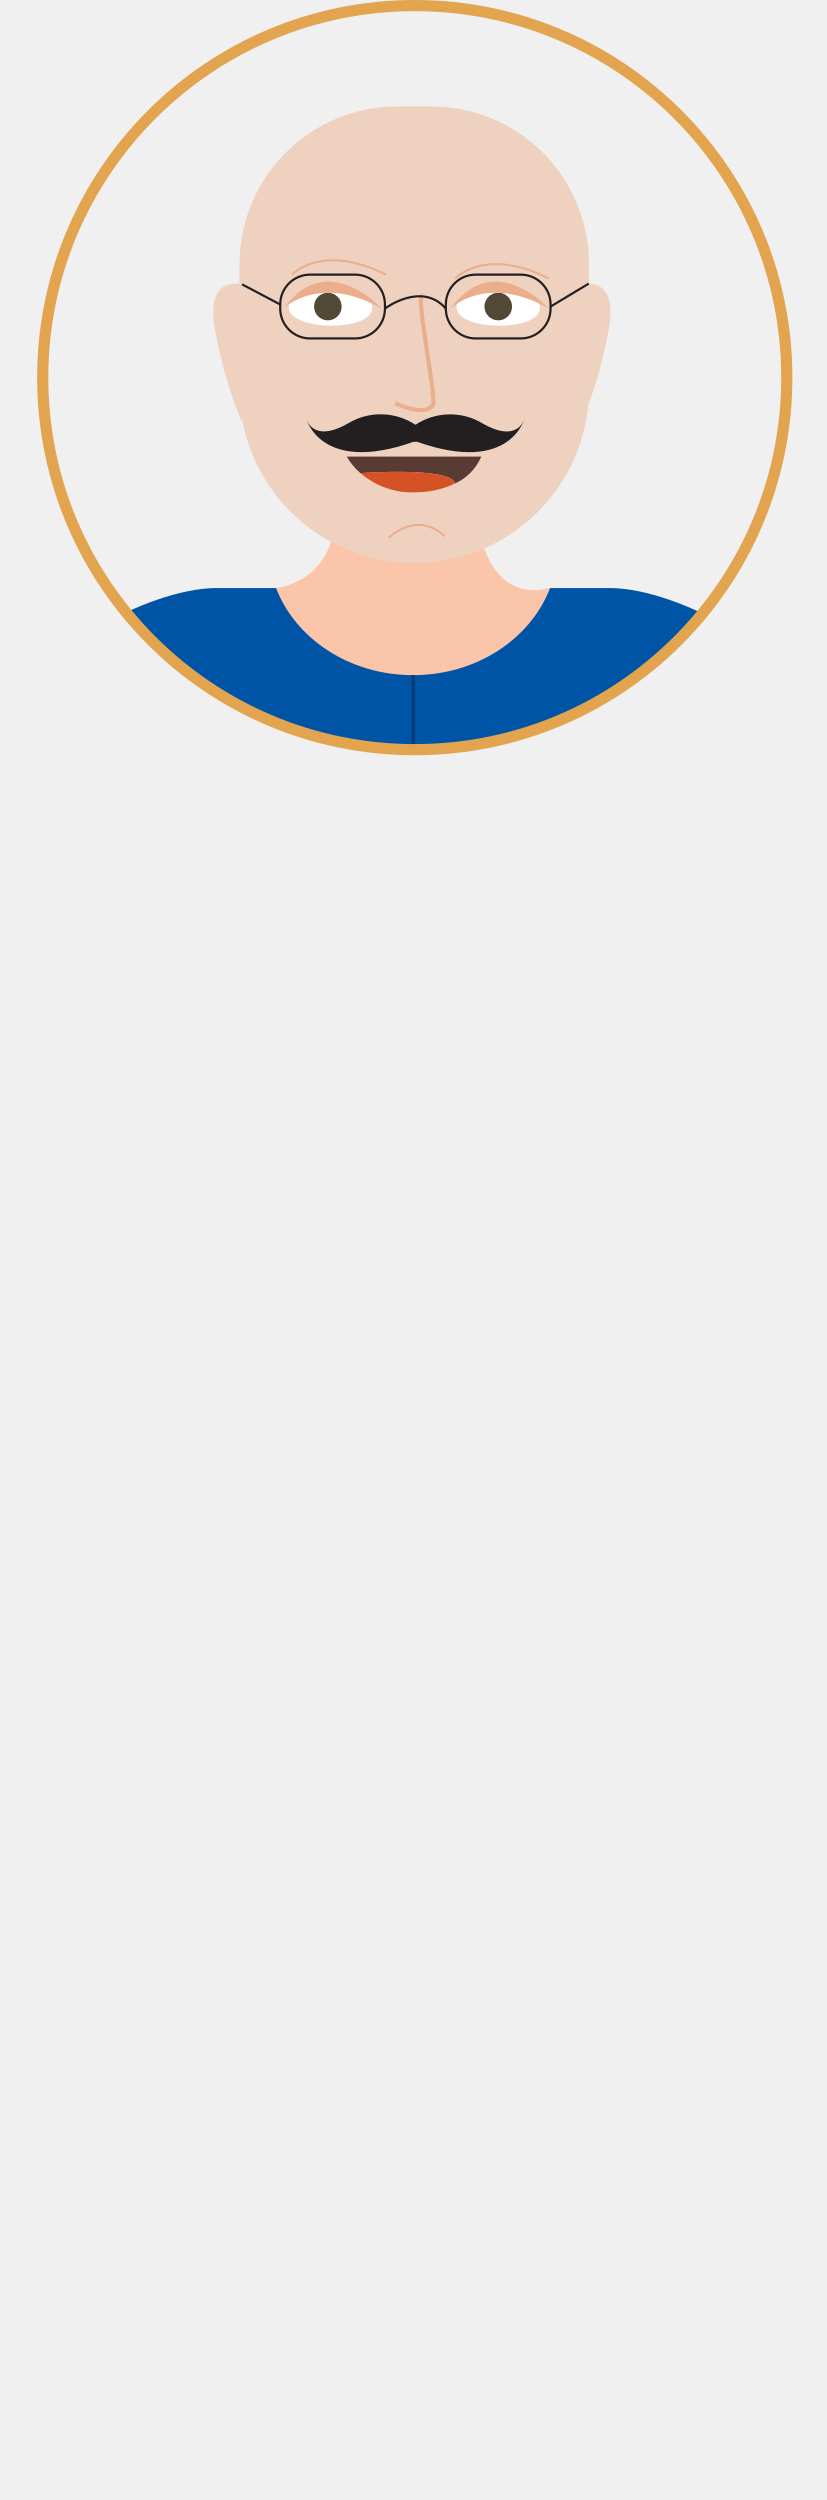
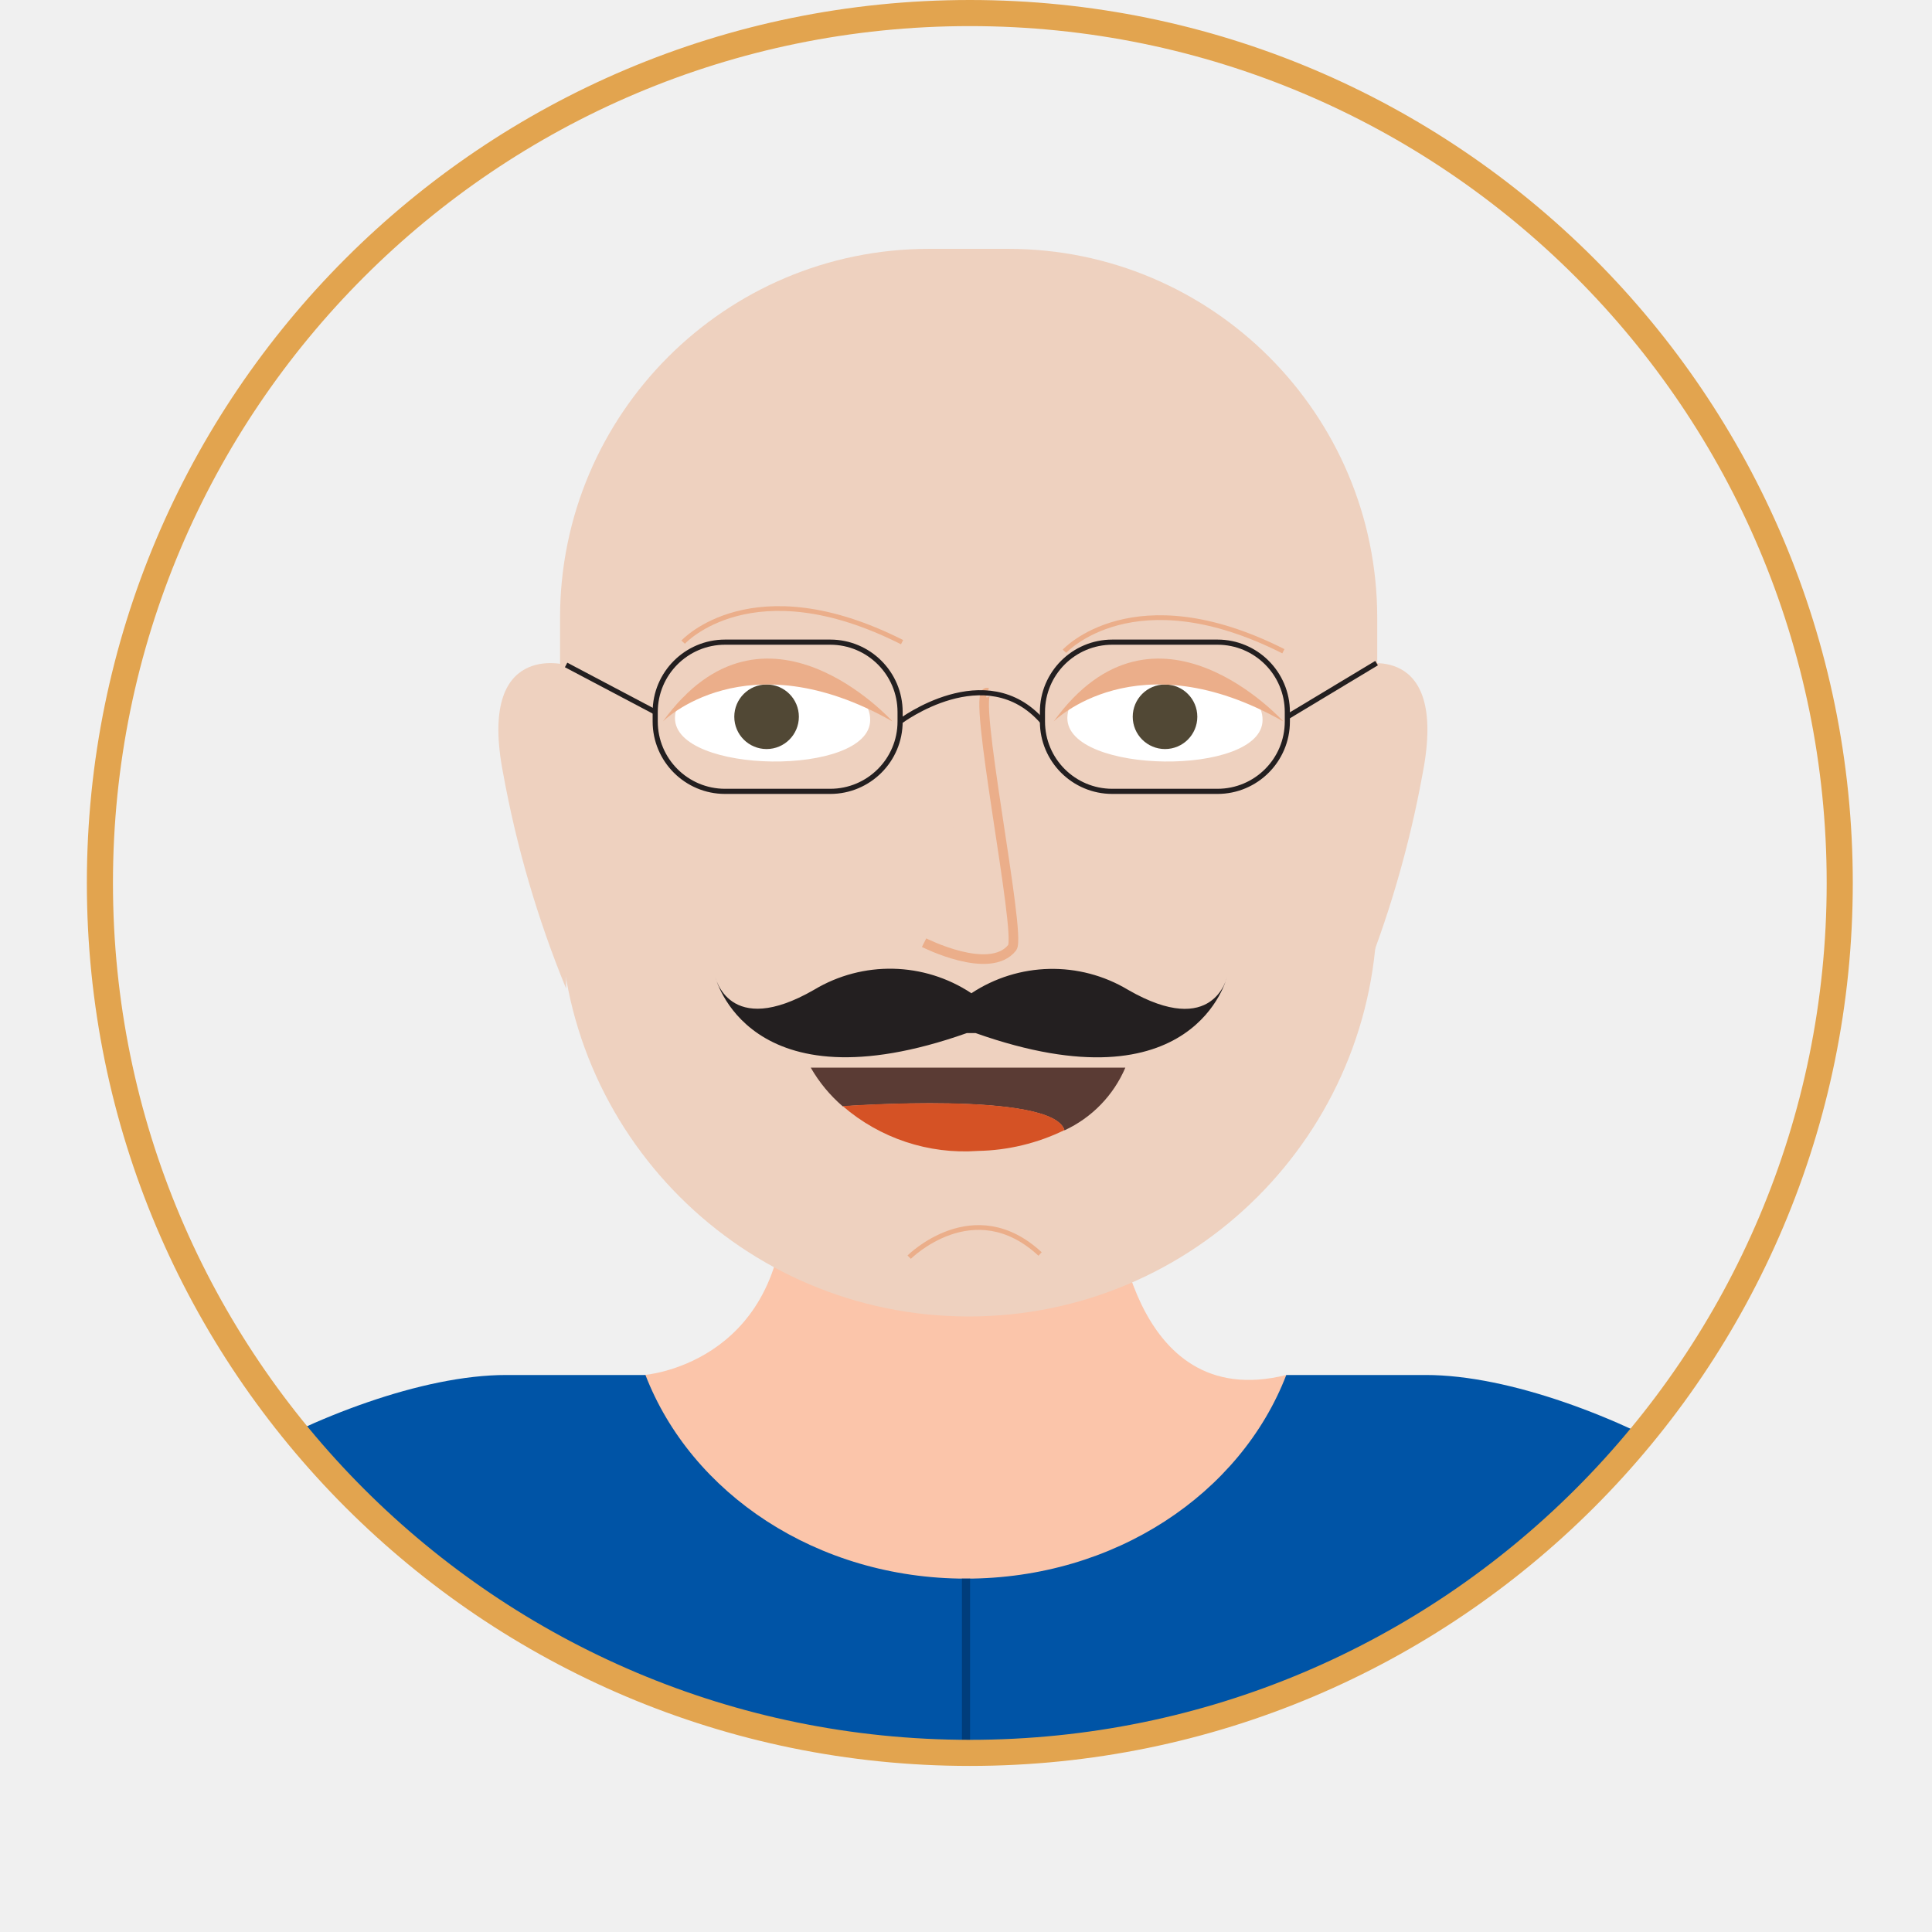
- <svg xmlns="http://www.w3.org/2000/svg" viewBox="0 0 146.58 443.5">
+ <svg xmlns="http://www.w3.org/2000/svg" viewBox="0 0 146.58 146.58">
  <defs>
    <style>.cls-1,.cls-18{fill:none;}.cls-1{stroke:#e2a44f;stroke-width:1.98px;}.cls-1,.cls-14,.cls-15,.cls-18,.cls-7{stroke-miterlimit:10;}.cls-2{clip-path:url(#clip-path);}.cls-3{fill:#fbc5aa;}.cls-14,.cls-15,.cls-4{fill:#eed1bf;}.cls-5{fill:#d8dcec;}.cls-6{fill:#0054a6;}.cls-7{fill:#00a881;stroke:#003d7b;stroke-width:0.62px;}.cls-8{fill:#7bafde;}.cls-9{fill:#44515c;}.cls-10{fill:#003d7b;}.cls-11{fill:#fff;}.cls-12{fill:#514835;}.cls-13{fill:#ebae8a;}.cls-14,.cls-15{stroke:#ebae8a;}.cls-14{stroke-width:0.73px;}.cls-15{stroke-width:0.36px;}.cls-16{fill:#5a3b34;}.cls-17{fill:#d55225;}.cls-18{stroke:#231f20;stroke-width:0.39px;}.cls-19{fill:#231f20;}</style>
    <clipPath id="clip-path" transform="translate(6.59)">
      <circle class="cls-1" cx="66.99" cy="66.99" r="66" />
    </clipPath>
  </defs>
  <g id="Layer_2" data-name="Layer 2">
    <g id="Glavno_Besedilo" data-name="Glavno Besedilo">
      <g class="cls-2">
        <path class="cls-3" d="M42.29,104.32s10.19-.76,10.66-13H78s1,16,13,13l-1.08,9.19-24.36,9.71L44.3,117.54l-5.16-10.27Z" transform="translate(6.59)" />
        <path class="cls-4" d="M130.57,241.77s3.6,28.39-15.85,31.24V241.08Z" transform="translate(6.59)" />
        <path class="cls-5" d="M140,242.16l-31.78-1.39V138.48s7.34-42.37,18.64-19.38Q136.23,183.44,140,242.16Z" transform="translate(6.59)" />
        <path class="cls-5" d="M-6.59,242.16l31.78-1.39V138.48S17.85,96.11,6.55,119.1Q-2.82,183.44-6.59,242.16Z" transform="translate(6.59)" />
        <path class="cls-6" d="M101.58,104.32H91c-3.47,9-13,15.45-24.31,15.45s-20.84-6.46-24.31-15.45H31.82c-12.81,0-33.56,13.12-25.18,14.07,3.53.4,7.89,5.39,12,17.93V249h96.2V136.32c4.07-12.54,8.43-17.53,12-17.93C135.14,117.44,114.39,104.32,101.58,104.32Z" transform="translate(6.59)" />
        <line class="cls-7" x1="73.29" y1="248.98" x2="73.29" y2="119.77" />
        <rect class="cls-8" x="25.19" y="248.98" width="96.12" height="32.46" />
        <polygon class="cls-8" points="73.3 281.43 57.4 429.46 39.23 429.46 25.19 281.43 73.3 281.43" />
        <polygon class="cls-8" points="121.31 281.43 105.5 429.46 87.42 429.46 73.46 281.43 121.31 281.43" />
        <path class="cls-9" d="M80.83,429.46v14h47s6.19-14.08-22.15-11.44c0,0-6.9-1.22-6-9.27" transform="translate(6.59)" />
        <path class="cls-9" d="M50.74,429.46v14h-47s-6.2-14.08,22.14-11.44c0,0,6.91-1.22,6.05-9.27" transform="translate(6.59)" />
        <circle class="cls-10" cx="81.35" cy="143.56" r="2.43" />
        <circle class="cls-10" cx="65.48" cy="143.56" r="2.43" />
        <circle class="cls-10" cx="81.35" cy="161.83" r="2.43" />
        <circle class="cls-10" cx="65.48" cy="161.83" r="2.43" />
        <circle class="cls-10" cx="81.35" cy="180.11" r="2.43" />
        <circle class="cls-10" cx="65.48" cy="180.11" r="2.43" />
        <circle class="cls-10" cx="81.35" cy="198.38" r="2.43" />
        <circle class="cls-10" cx="65.48" cy="198.38" r="2.43" />
        <circle class="cls-10" cx="81.35" cy="216.66" r="2.43" />
        <circle class="cls-10" cx="65.48" cy="216.66" r="2.43" />
        <path class="cls-4" d="M70.41,18.88h6.08a28,28,0,0,1,28,28v22a31,31,0,0,1-31,31h0a31,31,0,0,1-31-31v-22a28,28,0,0,1,28-28Z" />
        <path class="cls-11" d="M59.43,54.64c.06-4.77-14.75-5-14.81-.18C44.57,58.76,59.38,58.94,59.43,54.64Z" transform="translate(6.59)" />
        <path class="cls-11" d="M89.2,54.64c.06-4.77-14.75-5-14.81-.18C74.34,58.76,89.15,58.94,89.2,54.64Z" transform="translate(6.59)" />
        <circle class="cls-12" cx="58.16" cy="54.38" r="2.45" />
        <circle class="cls-12" cx="88.39" cy="54.38" r="2.45" />
        <path class="cls-13" d="M43.7,54.74s6.29-6.32,17.43,0C61.13,54.74,51.45,44,43.7,54.74Z" transform="translate(6.59)" />
        <path class="cls-13" d="M73.35,54.74s6.3-6.32,17.43,0C90.78,54.74,81.1,44,73.35,54.74Z" transform="translate(6.59)" />
        <path class="cls-14" d="M63.52,71.52s5,2.54,6.69.37c.72-1-3.14-19.73-1.88-19.34" transform="translate(6.59)" />
        <path class="cls-15" d="M45.24,48.72s5.24-5.74,16.61,0" transform="translate(6.59)" />
        <path class="cls-15" d="M74.17,49.41s5.24-5.74,16.61,0" transform="translate(6.59)" />
        <path class="cls-16" d="M78.79,81a9.23,9.23,0,0,1-4.62,4.76c-.87-3-16.77-1.83-16.82-1.82A11.3,11.3,0,0,1,54.92,81Z" transform="translate(6.59)" />
        <path class="cls-17" d="M74.17,85.74h0a15.63,15.63,0,0,1-6.57,1.58,14.12,14.12,0,0,1-10.25-3.4S73.3,82.75,74.17,85.74Z" transform="translate(6.59)" />
        <polygon class="cls-16" points="63.94 83.92 63.94 83.92 63.94 83.92 63.94 83.92" />
        <path class="cls-4" d="M36.36,50.45s-6.74-1.89-4.78,8.21A81.14,81.14,0,0,0,36.36,75Z" transform="translate(6.59)" />
        <path class="cls-4" d="M96.57,50.45s6.74-1.89,4.78,8.21A81.14,81.14,0,0,1,96.57,75Z" transform="translate(6.59)" />
        <path class="cls-15" d="M62.39,95.38s4.9-4.9,9.93-.24" transform="translate(6.59)" />
        <rect class="cls-18" x="79.09" y="48.72" width="18.58" height="11.32" rx="5.3" />
        <rect class="cls-18" x="49.71" y="48.72" width="18.58" height="11.32" rx="5.3" />
        <path class="cls-18" d="M61.7,54.74s6.5-4.91,10.8,0" transform="translate(6.59)" />
        <line class="cls-18" x1="42.95" y1="50.45" x2="49.71" y2="54.02" />
        <line class="cls-18" x1="104.44" y1="50.31" x2="97.68" y2="54.38" />
        <path class="cls-19" d="M67.1,75.35a11.18,11.18,0,0,0-11.92-.26c-6.5,3.75-7.51-1-7.51-1s2.42,10.18,19.09,4.29h.67c16.67,5.9,19.08-4.28,19.08-4.28s-1,4.75-7.51,1a11.15,11.15,0,0,0-11.91.27" transform="translate(6.59)" />
      </g>
      <circle class="cls-1" cx="73.58" cy="66.99" r="66" />
    </g>
  </g>
</svg>
